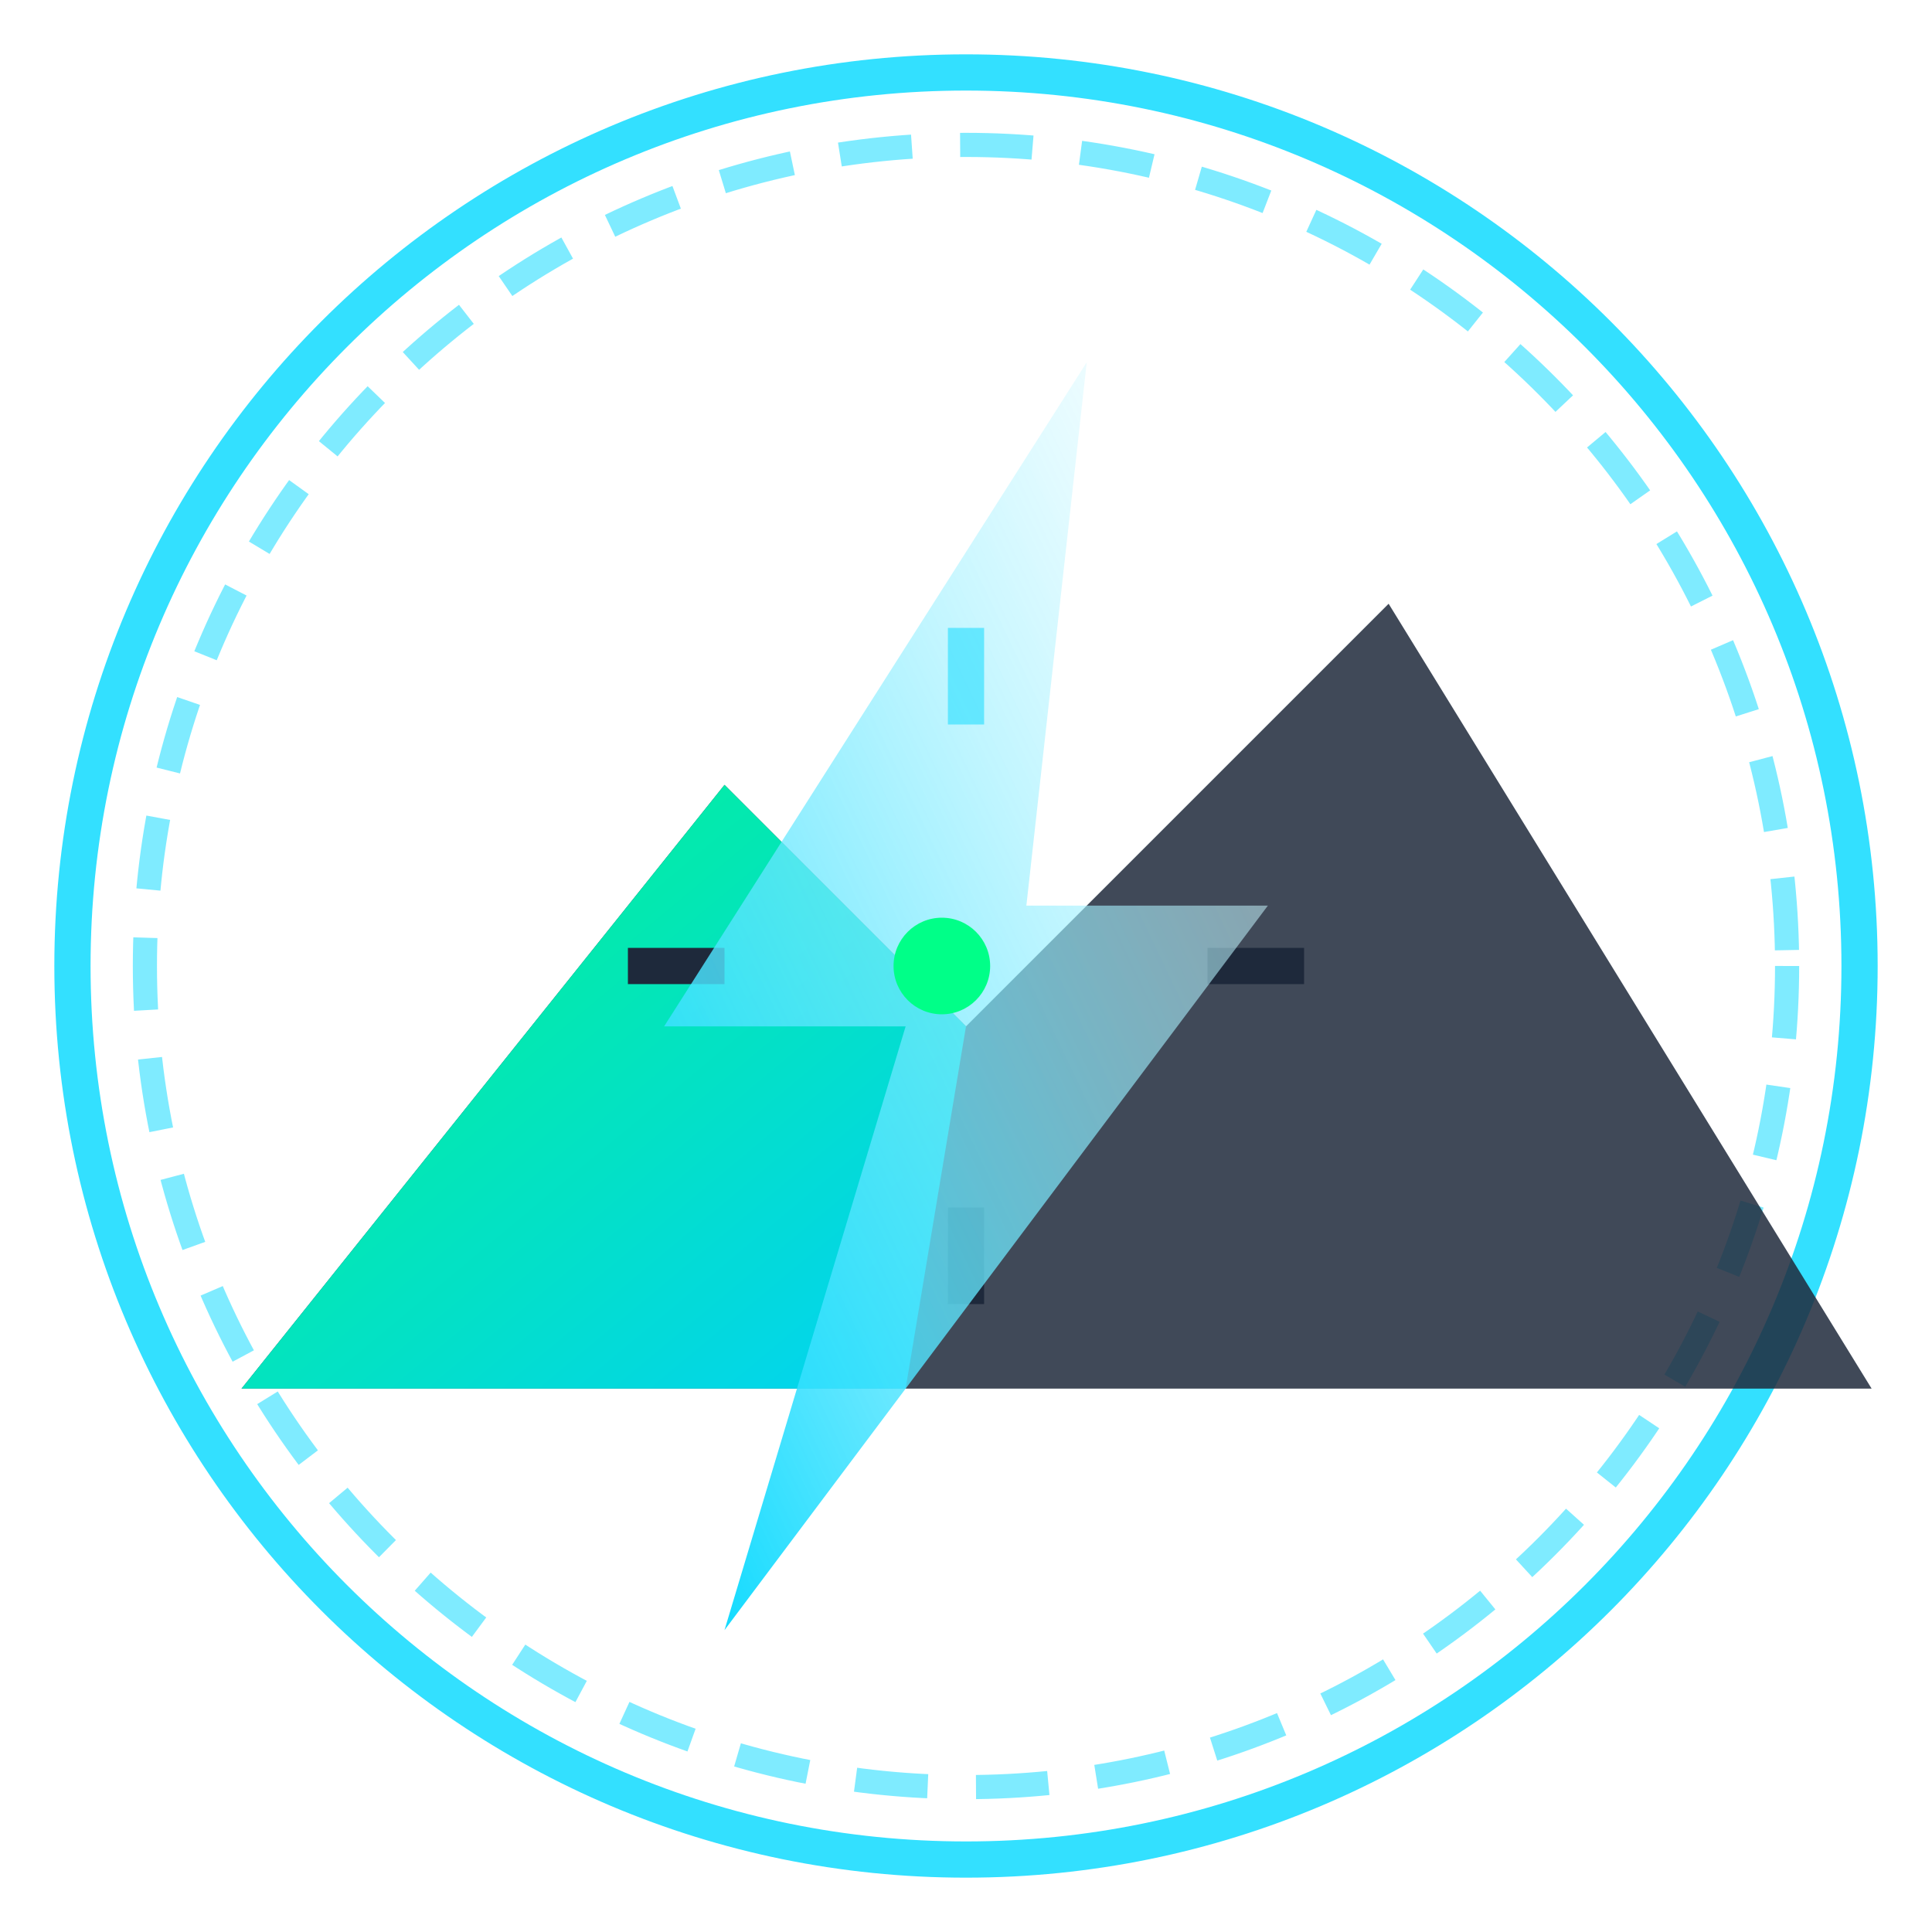
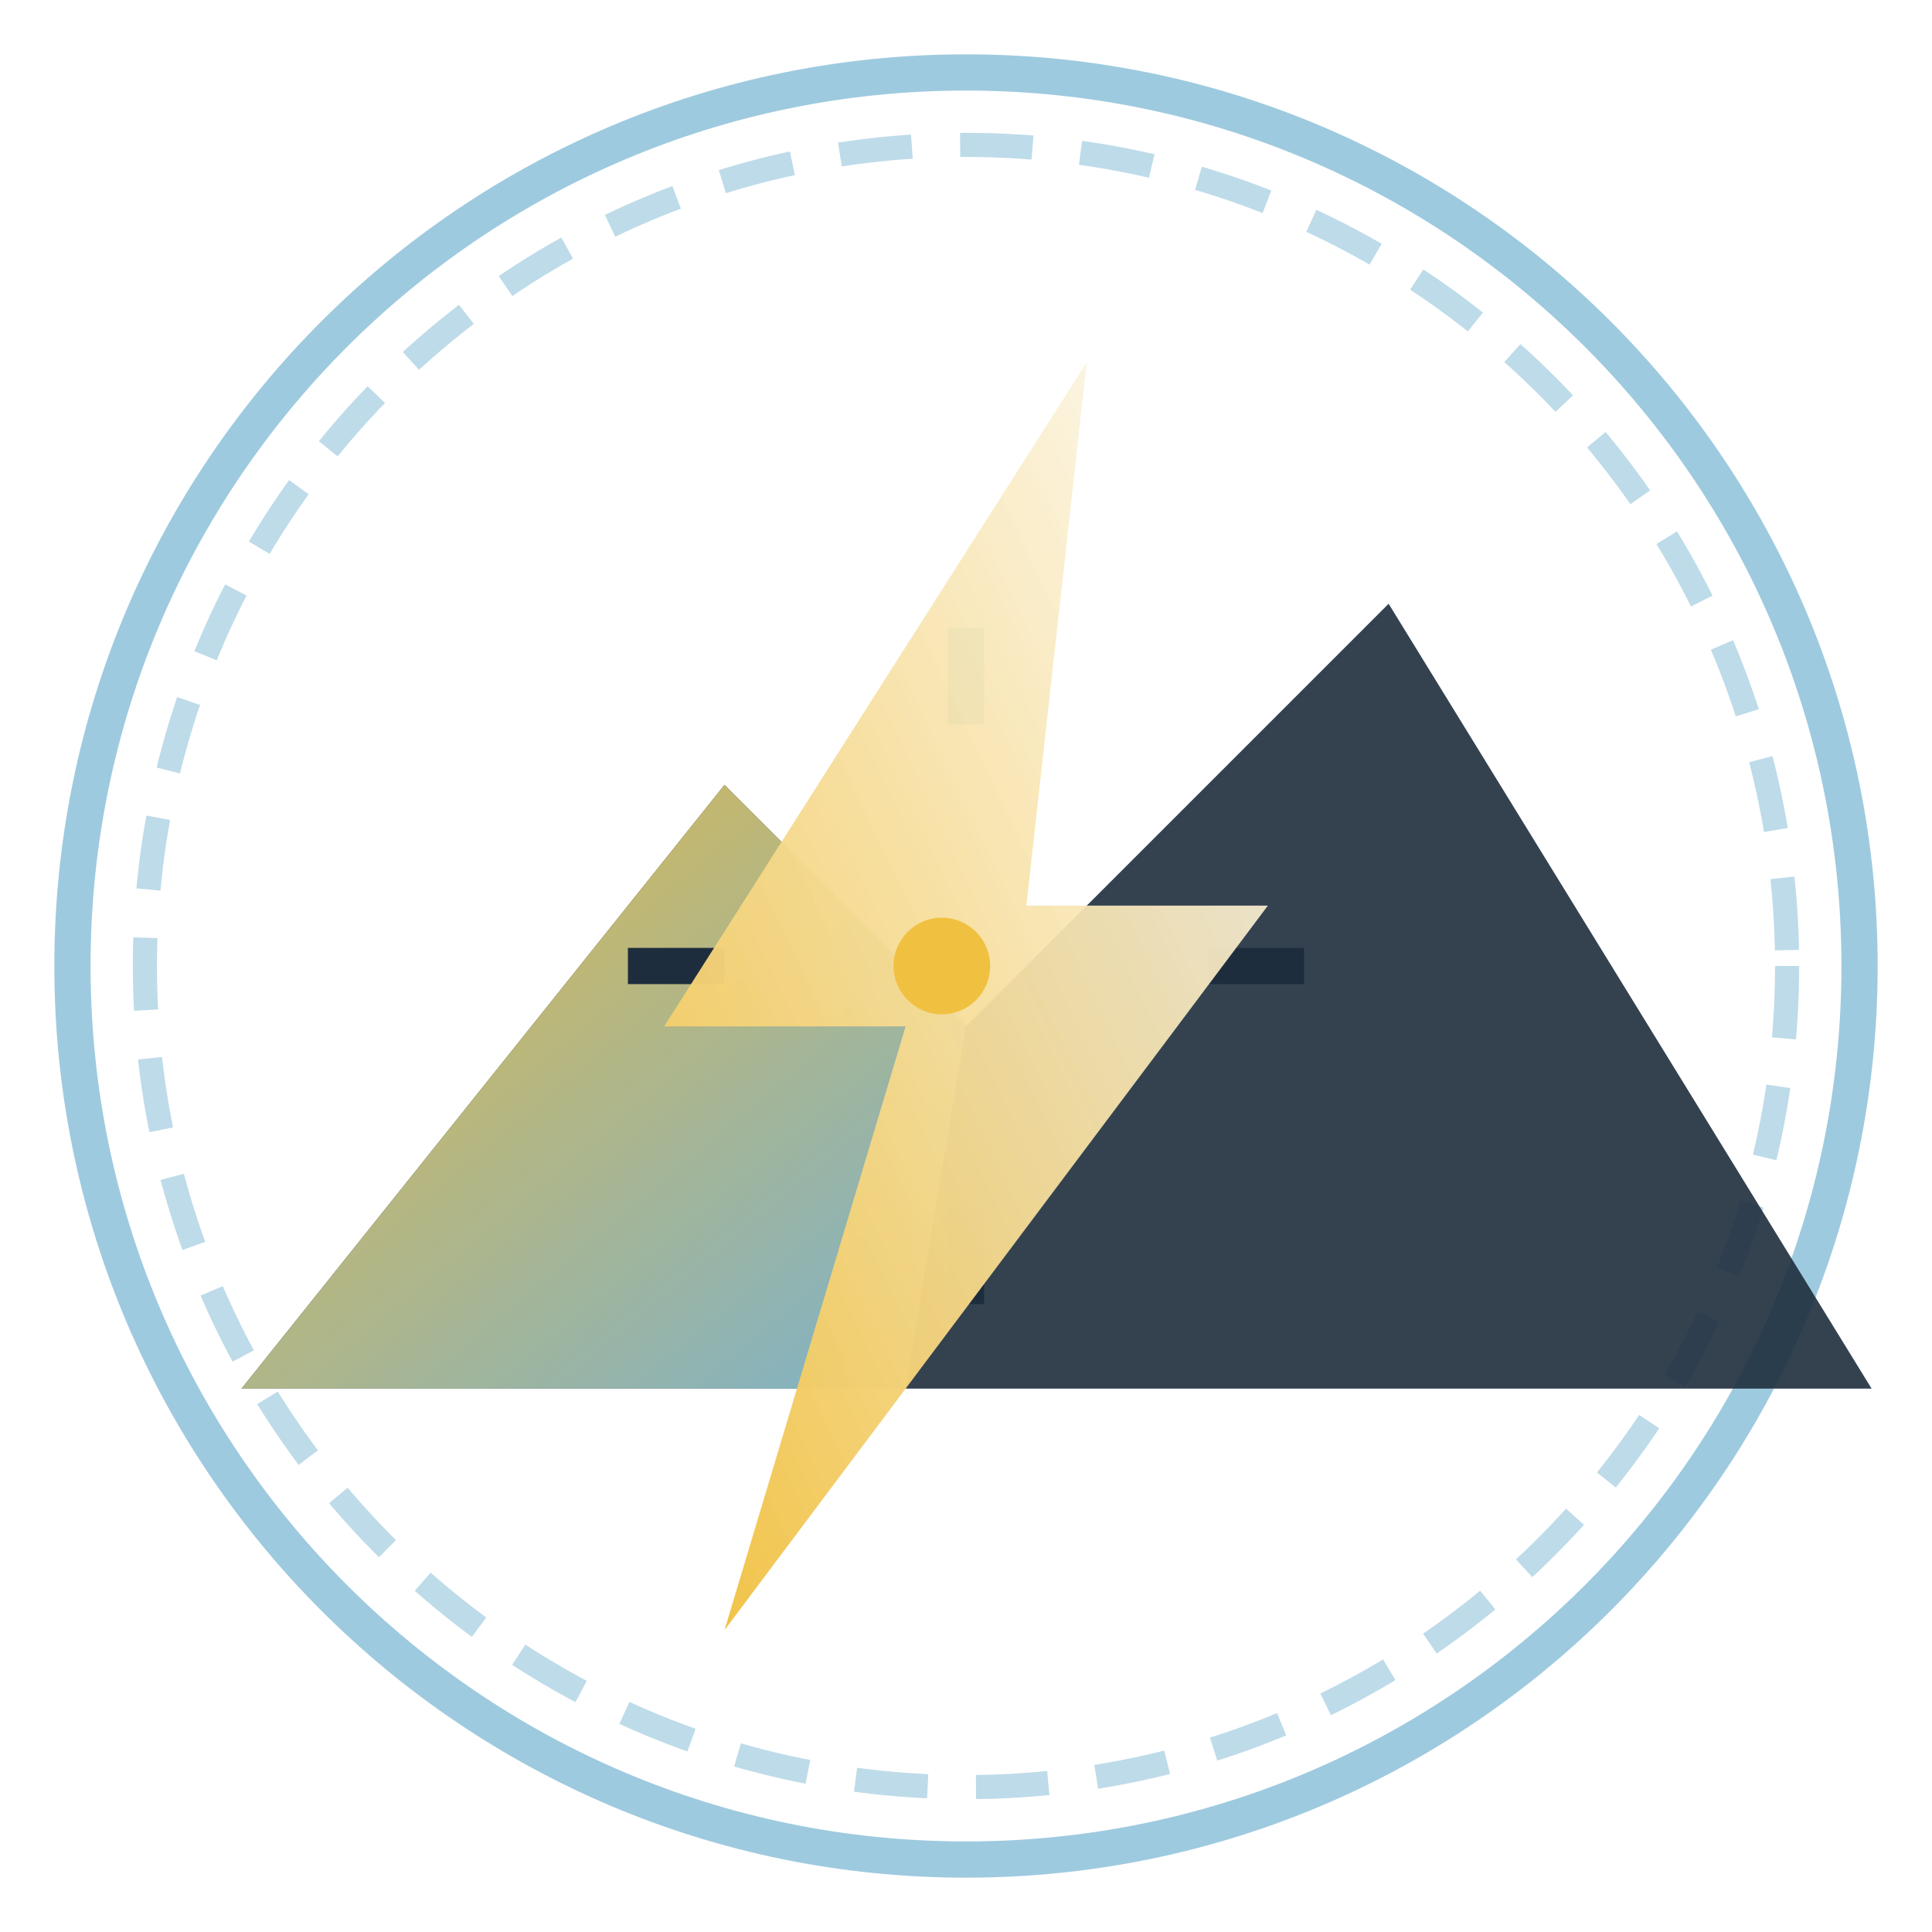
<svg xmlns="http://www.w3.org/2000/svg" width="160" height="160" viewBox="0 0 160 160" fill="none">
  <defs>
    <linearGradient id="grad-prim-compass-bolt" x1="0%" y1="0%" x2="100%" y2="100%">
-       <stop offset="0%" stop-color="#00ff88" />
-       <stop offset="100%" stop-color="#00d8ff" />
+       <stop offset="0%" stop-color="#f0c040" />
+       <stop offset="100%" stop-color="#7eb8d4" />
    </linearGradient>
    <linearGradient id="grad-acc-compass-bolt" x1="0%" y1="100%" x2="100%" y2="0%">
-       <stop offset="0%" stop-color="#00d8ff" />
-       <stop offset="100%" stop-color="#ffffff" stop-opacity="0.4" />
+       <stop offset="0%" stop-color="#f0c040" />
+       <stop offset="100%" stop-color="#fdfcf9" stop-opacity="0.9" />
    </linearGradient>
  </defs>
  <style>
    @keyframes spin-slow {
      from { transform: rotate(0deg); }
      to { transform: rotate(360deg); }
    }
-     @keyframes flicker-charge {
-       0%, 19%, 21%, 23%, 25%, 54%, 56%, 100% {
-         opacity: 0.95;
-         filter: drop-shadow(0 0 3px #00d8ff) drop-shadow(0 0 8px #00ff88);
-       }
-       20%, 24%, 55% {
-         opacity: 0.45;
-         filter: drop-shadow(0 0 1px #00d8ff);
-       }
-       22% {
-         opacity: 1;
-         filter: drop-shadow(0 0 6px #00d8ff) drop-shadow(0 0 16px #00ff88) drop-shadow(0 0 25px #00ff88);
-       }
-     }
-     @keyframes pulse-glow {
-       0%, 100% { 
-         transform: scale(1);
-         filter: drop-shadow(0 0 2px #00ff88);
-         opacity: 0.8;
-       }
-       50% { 
-         transform: scale(1.2);
-         filter: drop-shadow(0 0 6px #00ff88) drop-shadow(0 0 12px #00d8ff);
-         opacity: 1;
-       }
-     }
    .animated-ring {
      transform-origin: 80px 80px;
-       animation: spin-slow 25s linear infinite;
-     }
-     .animated-bolt {
-       transform-origin: 80px 80px;
-       animation: flicker-charge 5s ease-in-out infinite;
-     }
-     .animated-spark {
-       transform-origin: 78px 80px;
-       animation: pulse-glow 2.5s ease-in-out infinite;
+       animation: spin-slow 30s linear infinite;
    }
  </style>
-   <circle class="animated-ring" cx="80" cy="80" r="68" fill="none" stroke="#00d8ff" stroke-width="2" stroke-dasharray="6,4" opacity="0.5" />
-   <circle cx="80" cy="80" r="74" fill="none" stroke="#00d8ff" stroke-width="3" opacity="0.8" />
-   <path d="M 20 115 L 60 65 L 80 85 L 115 50 L 155 115 Z" fill="#1e293b" opacity="0.85" />
+   <circle class="animated-ring" cx="80" cy="80" r="68" fill="none" stroke="#7eb8d4" stroke-width="2" stroke-dasharray="6,4" opacity="0.5" />
+   <circle cx="80" cy="80" r="74" fill="none" stroke="#7eb8d4" stroke-width="3" opacity="0.75" />
+   <path d="M 20 115 L 60 65 L 80 85 L 115 50 L 155 115 Z" fill="#1e2d3d" opacity="0.9" />
  <path d="M 60 65 L 80 85 L 75 115 L 20 115 Z" fill="url(#grad-prim-compass-bolt)" opacity="0.95" />
-   <line x1="80" y1="60" x2="80" y2="52" stroke="#00d8ff" stroke-width="3" />
-   <line x1="80" y1="100" x2="80" y2="108" stroke="#1e293b" stroke-width="3" />
-   <line x1="60" y1="80" x2="52" y2="80" stroke="#1e293b" stroke-width="3" />
-   <line x1="100" y1="80" x2="108" y2="80" stroke="#1e293b" stroke-width="3" />
-   <path class="animated-bolt" d="M 90 30 L 55 85 L 75 85 L 60 135 L 105 75 L 85 75 Z" fill="url(#grad-acc-compass-bolt)" />
-   <circle class="animated-spark" cx="78" cy="80" r="4" fill="#00ff88" />
+   <line x1="80" y1="60" x2="80" y2="52" stroke="#7eb8d4" stroke-width="3" />
+   <line x1="80" y1="100" x2="80" y2="108" stroke="#1e2d3d" stroke-width="3" />
+   <line x1="60" y1="80" x2="52" y2="80" stroke="#1e2d3d" stroke-width="3" />
+   <line x1="100" y1="80" x2="108" y2="80" stroke="#1e2d3d" stroke-width="3" />
+   <path d="M 90 30 L 55 85 L 75 85 L 60 135 L 105 75 L 85 75 Z" fill="url(#grad-acc-compass-bolt)" />
+   <circle cx="78" cy="80" r="4" fill="#f0c040" />
</svg>
